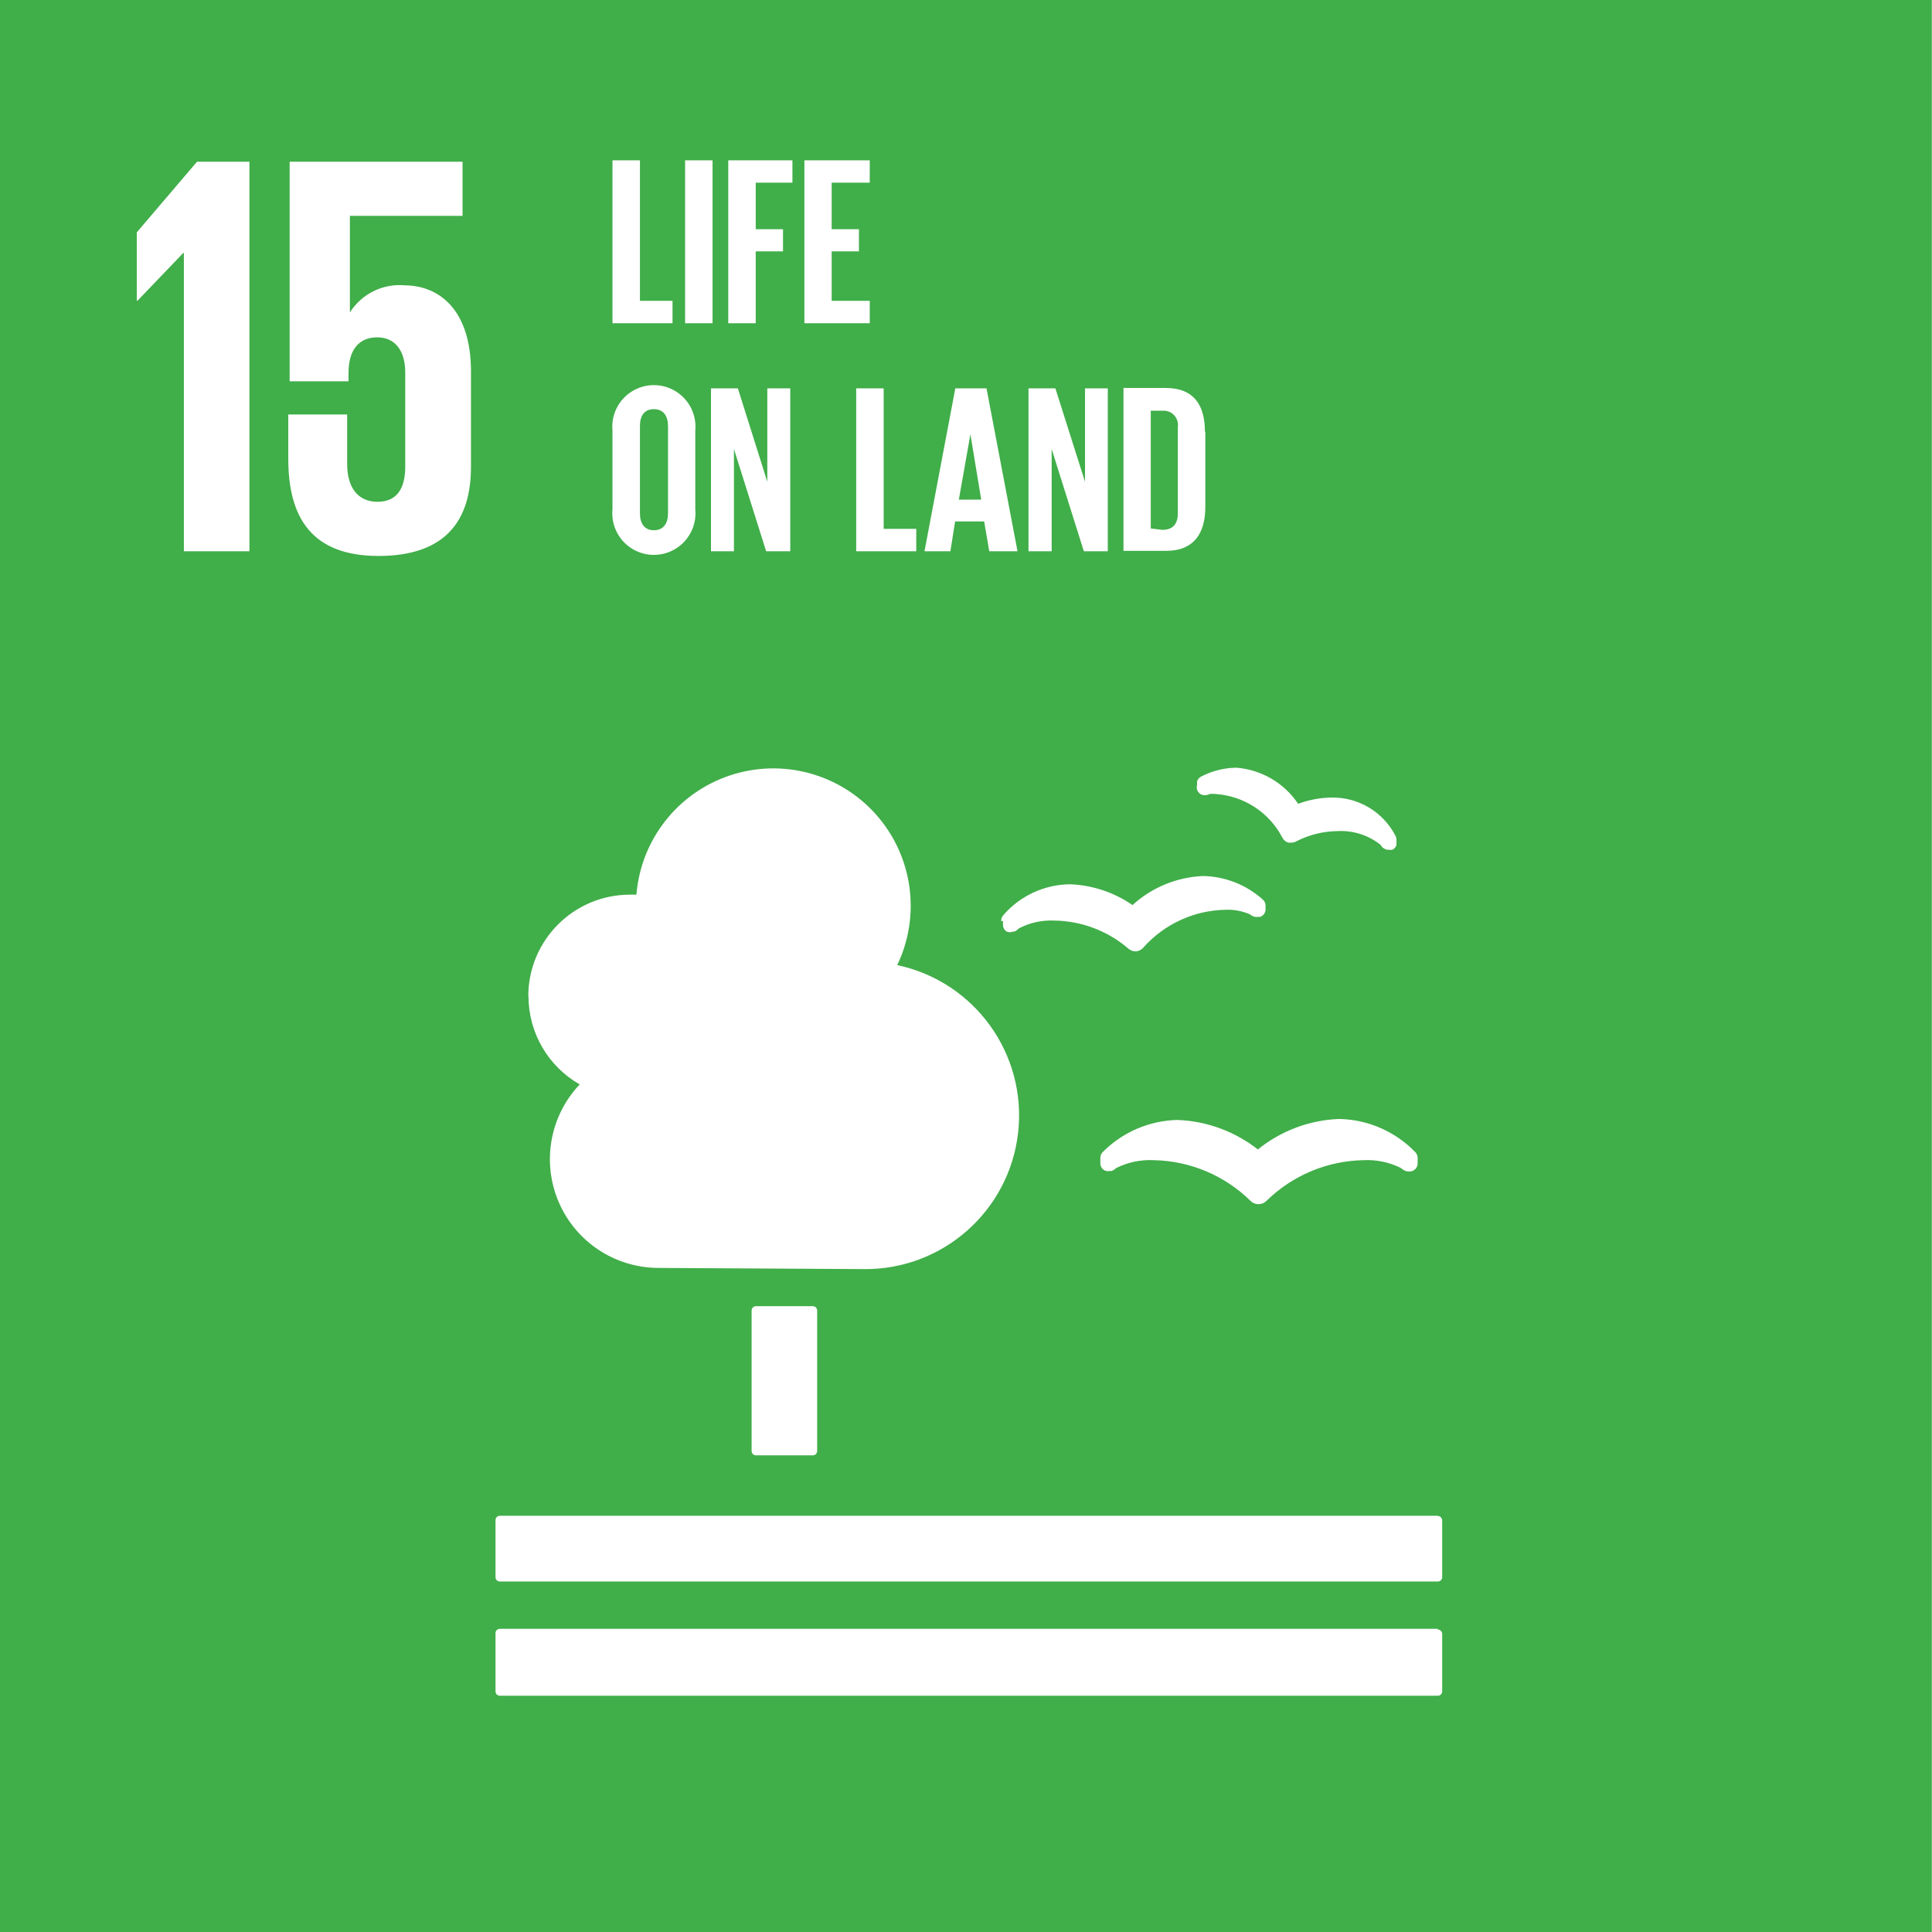
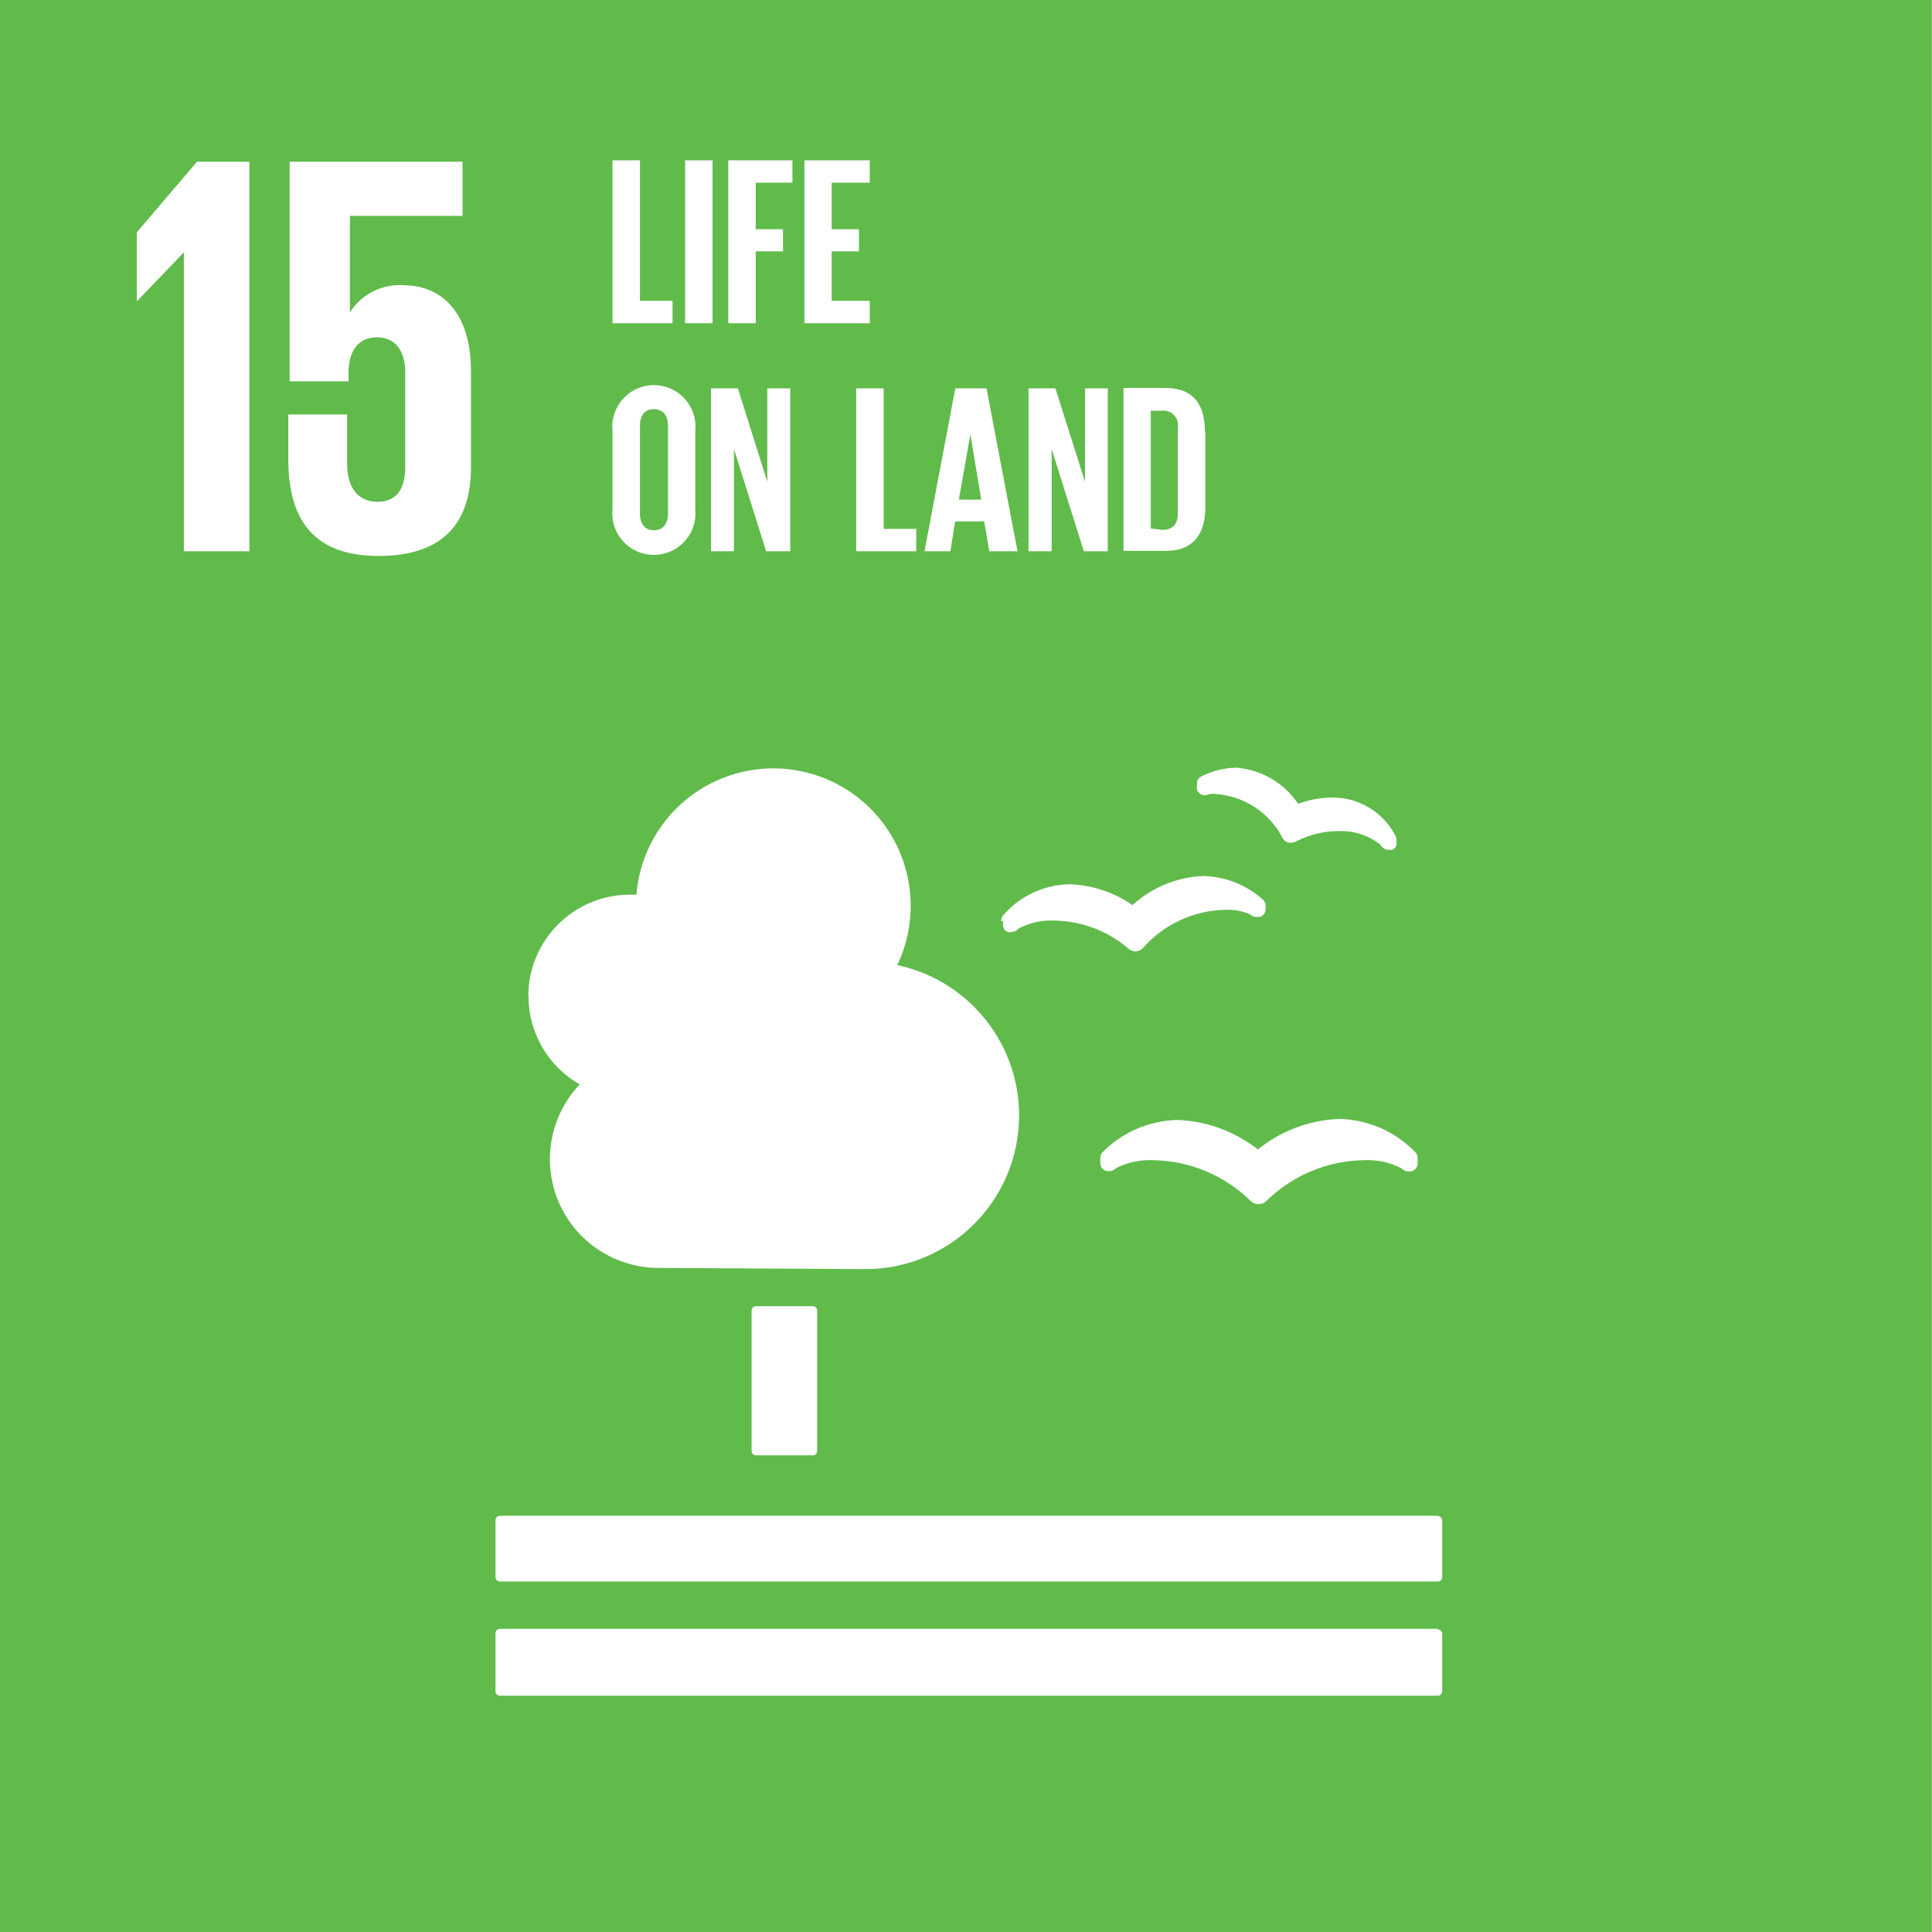
<svg xmlns="http://www.w3.org/2000/svg" viewBox="0 0 98.44 98.45">
-   <path fill="#40ae49" d="M0 0h98.44v98.45H0z" />
+   <path fill="#60bb4b" d="M0 0h98.44v98.45H0z" />
  <rect width="3.34" height="7.6" x="38.3" y="66.56" fill="#fff" rx=".22" ry=".22" />
  <path fill="#fff" d="M73.27 77.24h-47.8a.22.22 0 0 0-.22.22v2.92a.22.22 0 0 0 .22.21h47.8a.22.22 0 0 0 .22-.21v-2.91a.23.23 0 0 0-.22-.22M73.27 83h-47.8a.22.22 0 0 0-.22.22v2.98a.22.22 0 0 0 .22.21h47.8a.22.22 0 0 0 .22-.21v-2.94a.22.22 0 0 0-.22-.22M64.17 58.63A7.07 7.07 0 0 0 60 57.07a5.53 5.53 0 0 0-3.8 1.63.41.41 0 0 0-.13.3v.26a.42.42 0 0 0 .14.33.39.39 0 0 0 .34.08h.09a.65.65 0 0 0 .24-.15 3.86 3.86 0 0 1 1.92-.4 7.23 7.23 0 0 1 4.92 2.07.57.57 0 0 0 .42.17.57.57 0 0 0 .4-.17 7.25 7.25 0 0 1 4.93-2.07 3.85 3.85 0 0 1 1.92.4.71.71 0 0 0 .27.16.58.58 0 0 0 .28 0 .41.41 0 0 0 .3-.39V59a.41.41 0 0 0-.13-.3 5.54 5.54 0 0 0-3.89-1.68 7 7 0 0 0-4.13 1.56M61.21 39.57a.4.4 0 0 0-.21.25V40a.41.41 0 0 0 .06.36.39.39 0 0 0 .29.16h.06a.5.5 0 0 0 .23-.06 1.26 1.26 0 0 1 .29 0 4.15 4.15 0 0 1 3.42 2.23.49.49 0 0 0 .3.25h.15a.51.51 0 0 0 .24-.06 4.74 4.74 0 0 1 2.13-.53 3.24 3.24 0 0 1 2.18.7.56.56 0 0 0 .16.18l.15.07h.11a.41.41 0 0 0 .19 0 .4.4 0 0 0 .2-.24v-.14a.37.37 0 0 0 0-.12.4.4 0 0 0-.05-.21 3.6 3.6 0 0 0-3.24-1.95 5.1 5.1 0 0 0-1.72.32A4.18 4.18 0 0 0 63 39.12a4 4 0 0 0-1.79.45M51.11 46.93v.22a.4.4 0 0 0 .19.32.4.4 0 0 0 .32 0h.07a.52.52 0 0 0 .21-.15 3.5 3.5 0 0 1 1.82-.41 5.91 5.91 0 0 1 3.78 1.43.57.57 0 0 0 .37.14.55.55 0 0 0 .38-.18 5.74 5.74 0 0 1 4.19-1.94 2.84 2.84 0 0 1 1.25.23.64.64 0 0 0 .25.13.55.55 0 0 0 .18 0h.1a.41.41 0 0 0 .27-.41v-.19a.4.4 0 0 0-.14-.28 4.68 4.68 0 0 0-3.06-1.2 5.7 5.7 0 0 0-3.58 1.48 6 6 0 0 0-3.19-1.06 4.56 4.56 0 0 0-3.39 1.57.42.42 0 0 0-.11.31M26.92 50.77a5.18 5.18 0 0 1 5.18-5.18h.33a7 7 0 1 1 13.29 3.59A7.83 7.83 0 0 1 44 64.67l-10.46-.06a5.54 5.54 0 0 1-4-9.35 5.18 5.18 0 0 1-2.61-4.49M6.97 11.84v3.49H7l2.34-2.44h.03v15.2h3.34V8.24h-2.67l-3.07 3.6zM20.64 14.54a3 3 0 0 0-2.81 1.38V11h5.74V8.24h-8.81v11.19h3V19c0-1.17.53-1.81 1.46-1.81s1.43.7 1.43 1.79v4.8c0 1.05-.38 1.79-1.41 1.79s-1.55-.76-1.55-1.93v-2.52h-3v2.26c0 3 1.2 4.95 4.6 4.95S24 26.54 24 23.79v-4.86c0-3.13-1.61-4.39-3.4-4.39M31.21 8.17h1.4v7.16h1.66v1.14h-3.06v-8.3zM34.91 8.17h1.4v8.3h-1.4zM37.11 8.17h3.27v1.14h-1.87v2.37h1.39v1.13h-1.39v3.66h-1.4v-8.3zM40.99 8.17h3.33v1.14h-1.94v2.37h1.39v1.13h-1.39v2.52h1.94v1.14h-3.33v-8.3zM31.21 25.95v-4a2.12 2.12 0 1 1 4.22 0v4a2.12 2.12 0 1 1-4.22 0m2.83.22v-4.46c0-.5-.22-.86-.72-.86s-.71.35-.71.86v4.45c0 .5.22.86.71.86s.72-.35.72-.86M37.4 22.88v5.21h-1.17v-8.3h1.37l1.5 4.76v-4.76h1.17v8.3h-1.23l-1.64-5.21zM43.63 19.79h1.4v7.16h1.66v1.14h-3.06v-8.3zM47.11 28.09l1.57-8.3h1.59l1.58 8.3h-1.44l-.26-1.52h-1.48l-.24 1.52zm1.75-2.63H50l-.55-3.33zM53.59 22.88v5.21h-1.18v-8.3h1.37l1.51 4.76v-4.76h1.16v8.3h-1.22l-1.64-5.21zM61.42 22v3.84c0 1.27-.53 2.23-2 2.23h-2.17v-8.3h2.15c1.49 0 2 .94 2 2.23m-2.17 5c.57 0 .79-.34.79-.84v-4.4a.73.73 0 0 0-.79-.83h-.59v6z" />
</svg>
